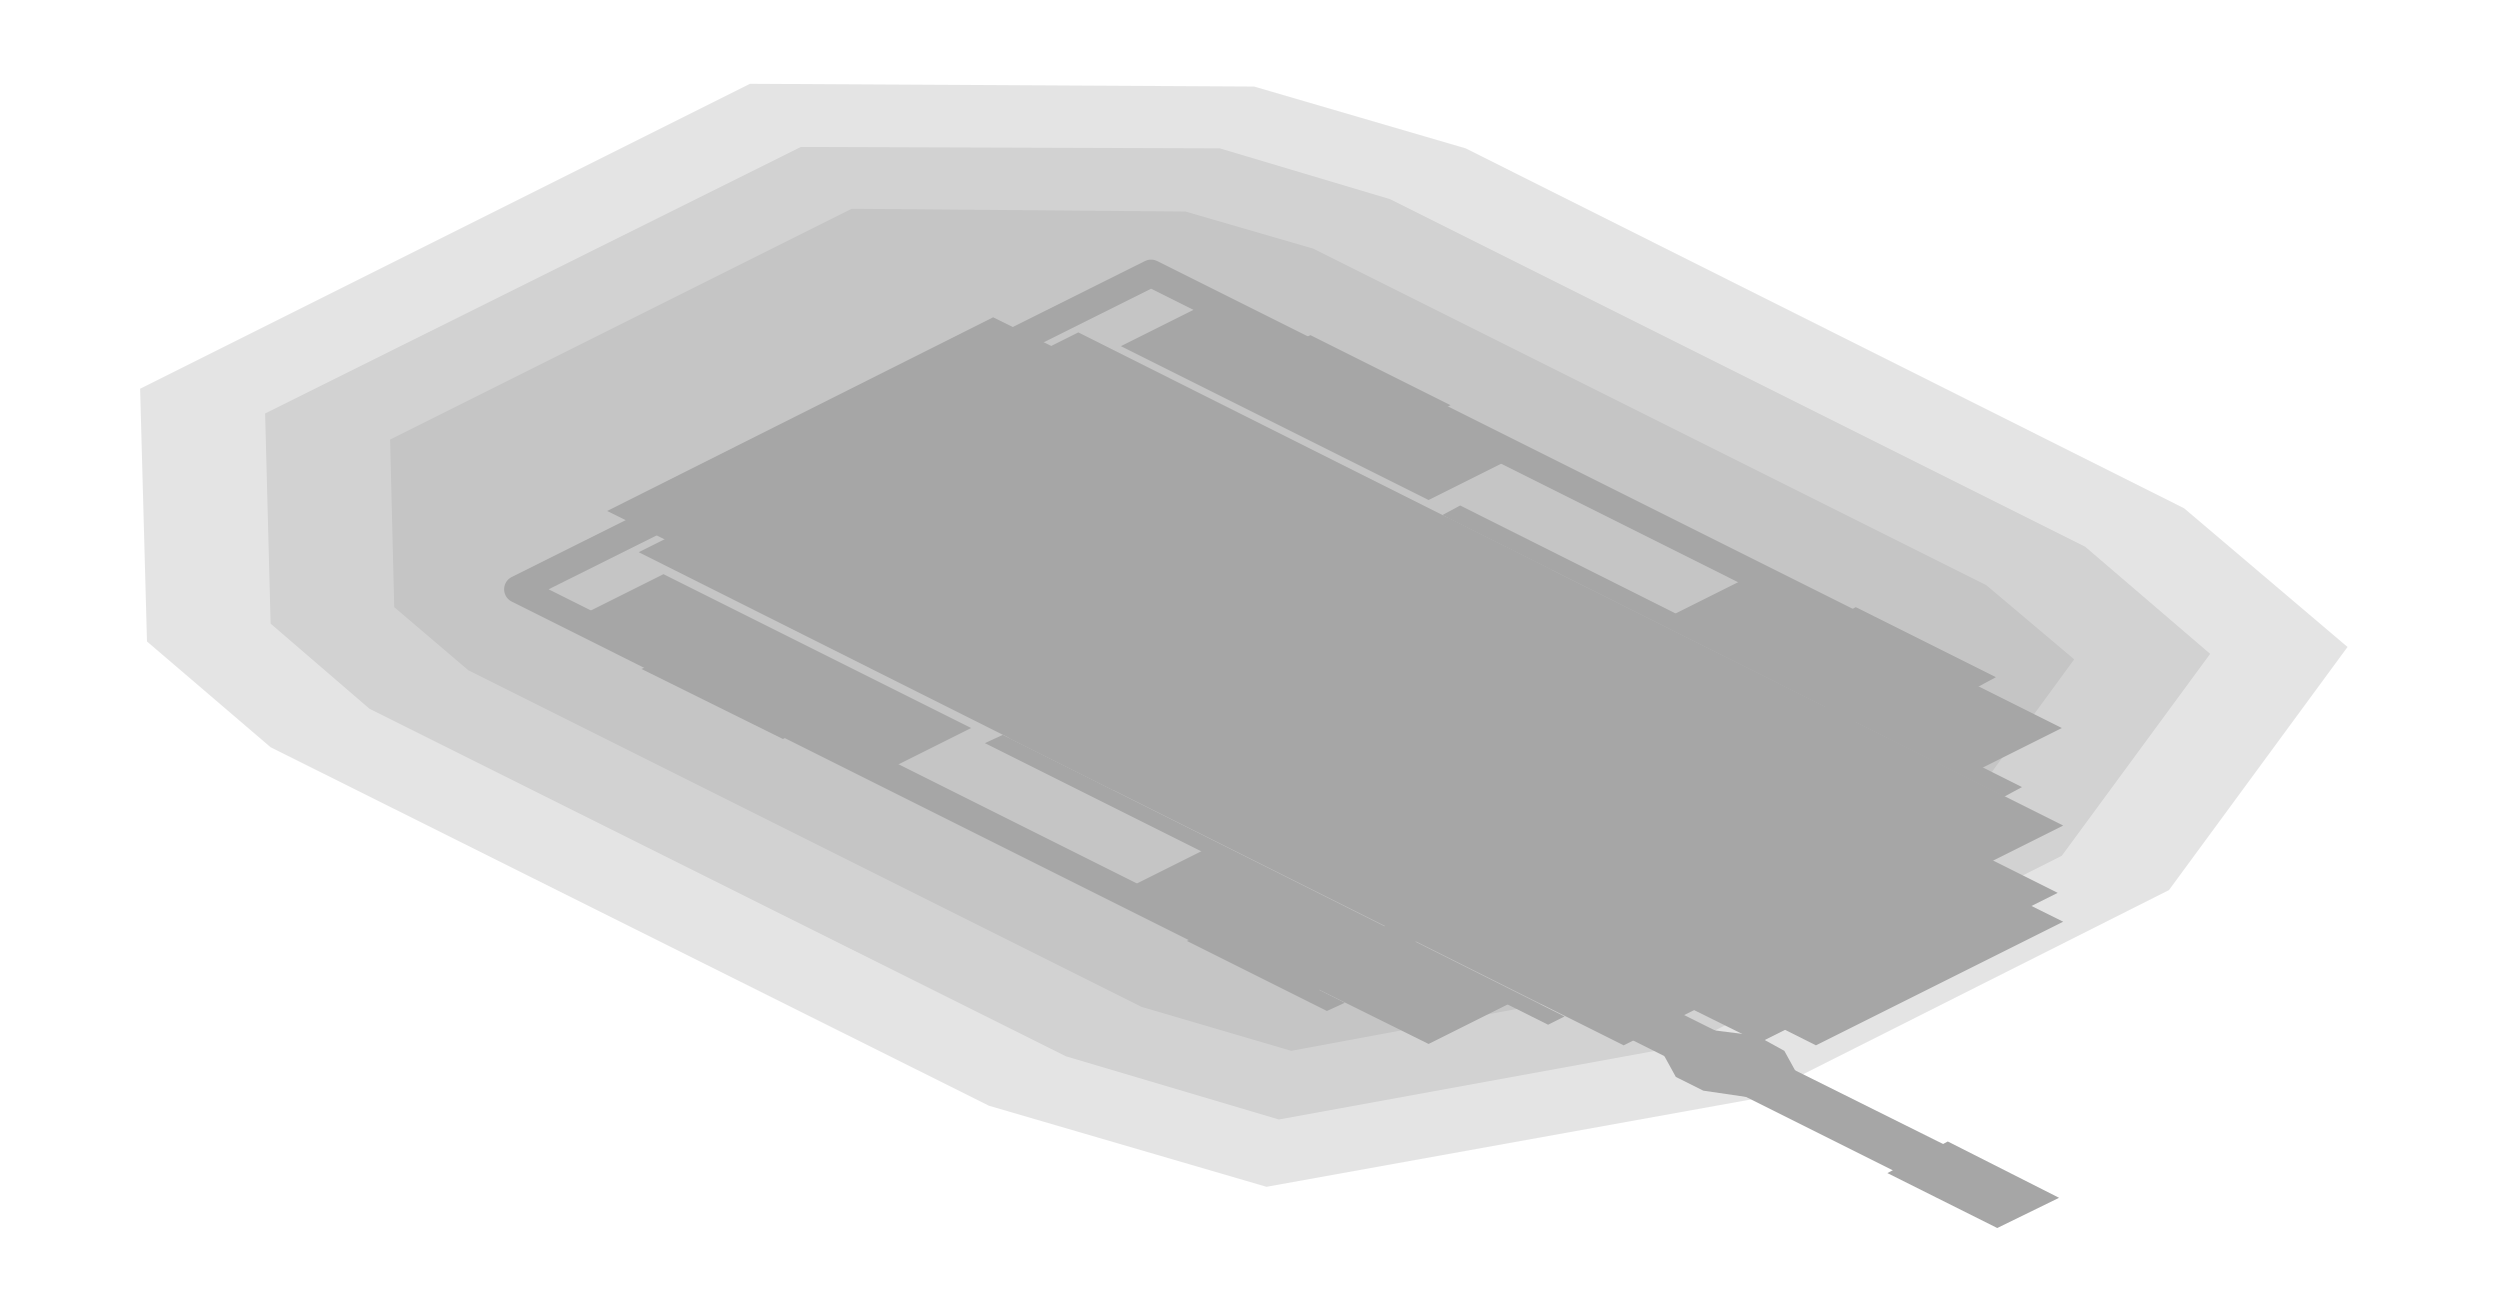
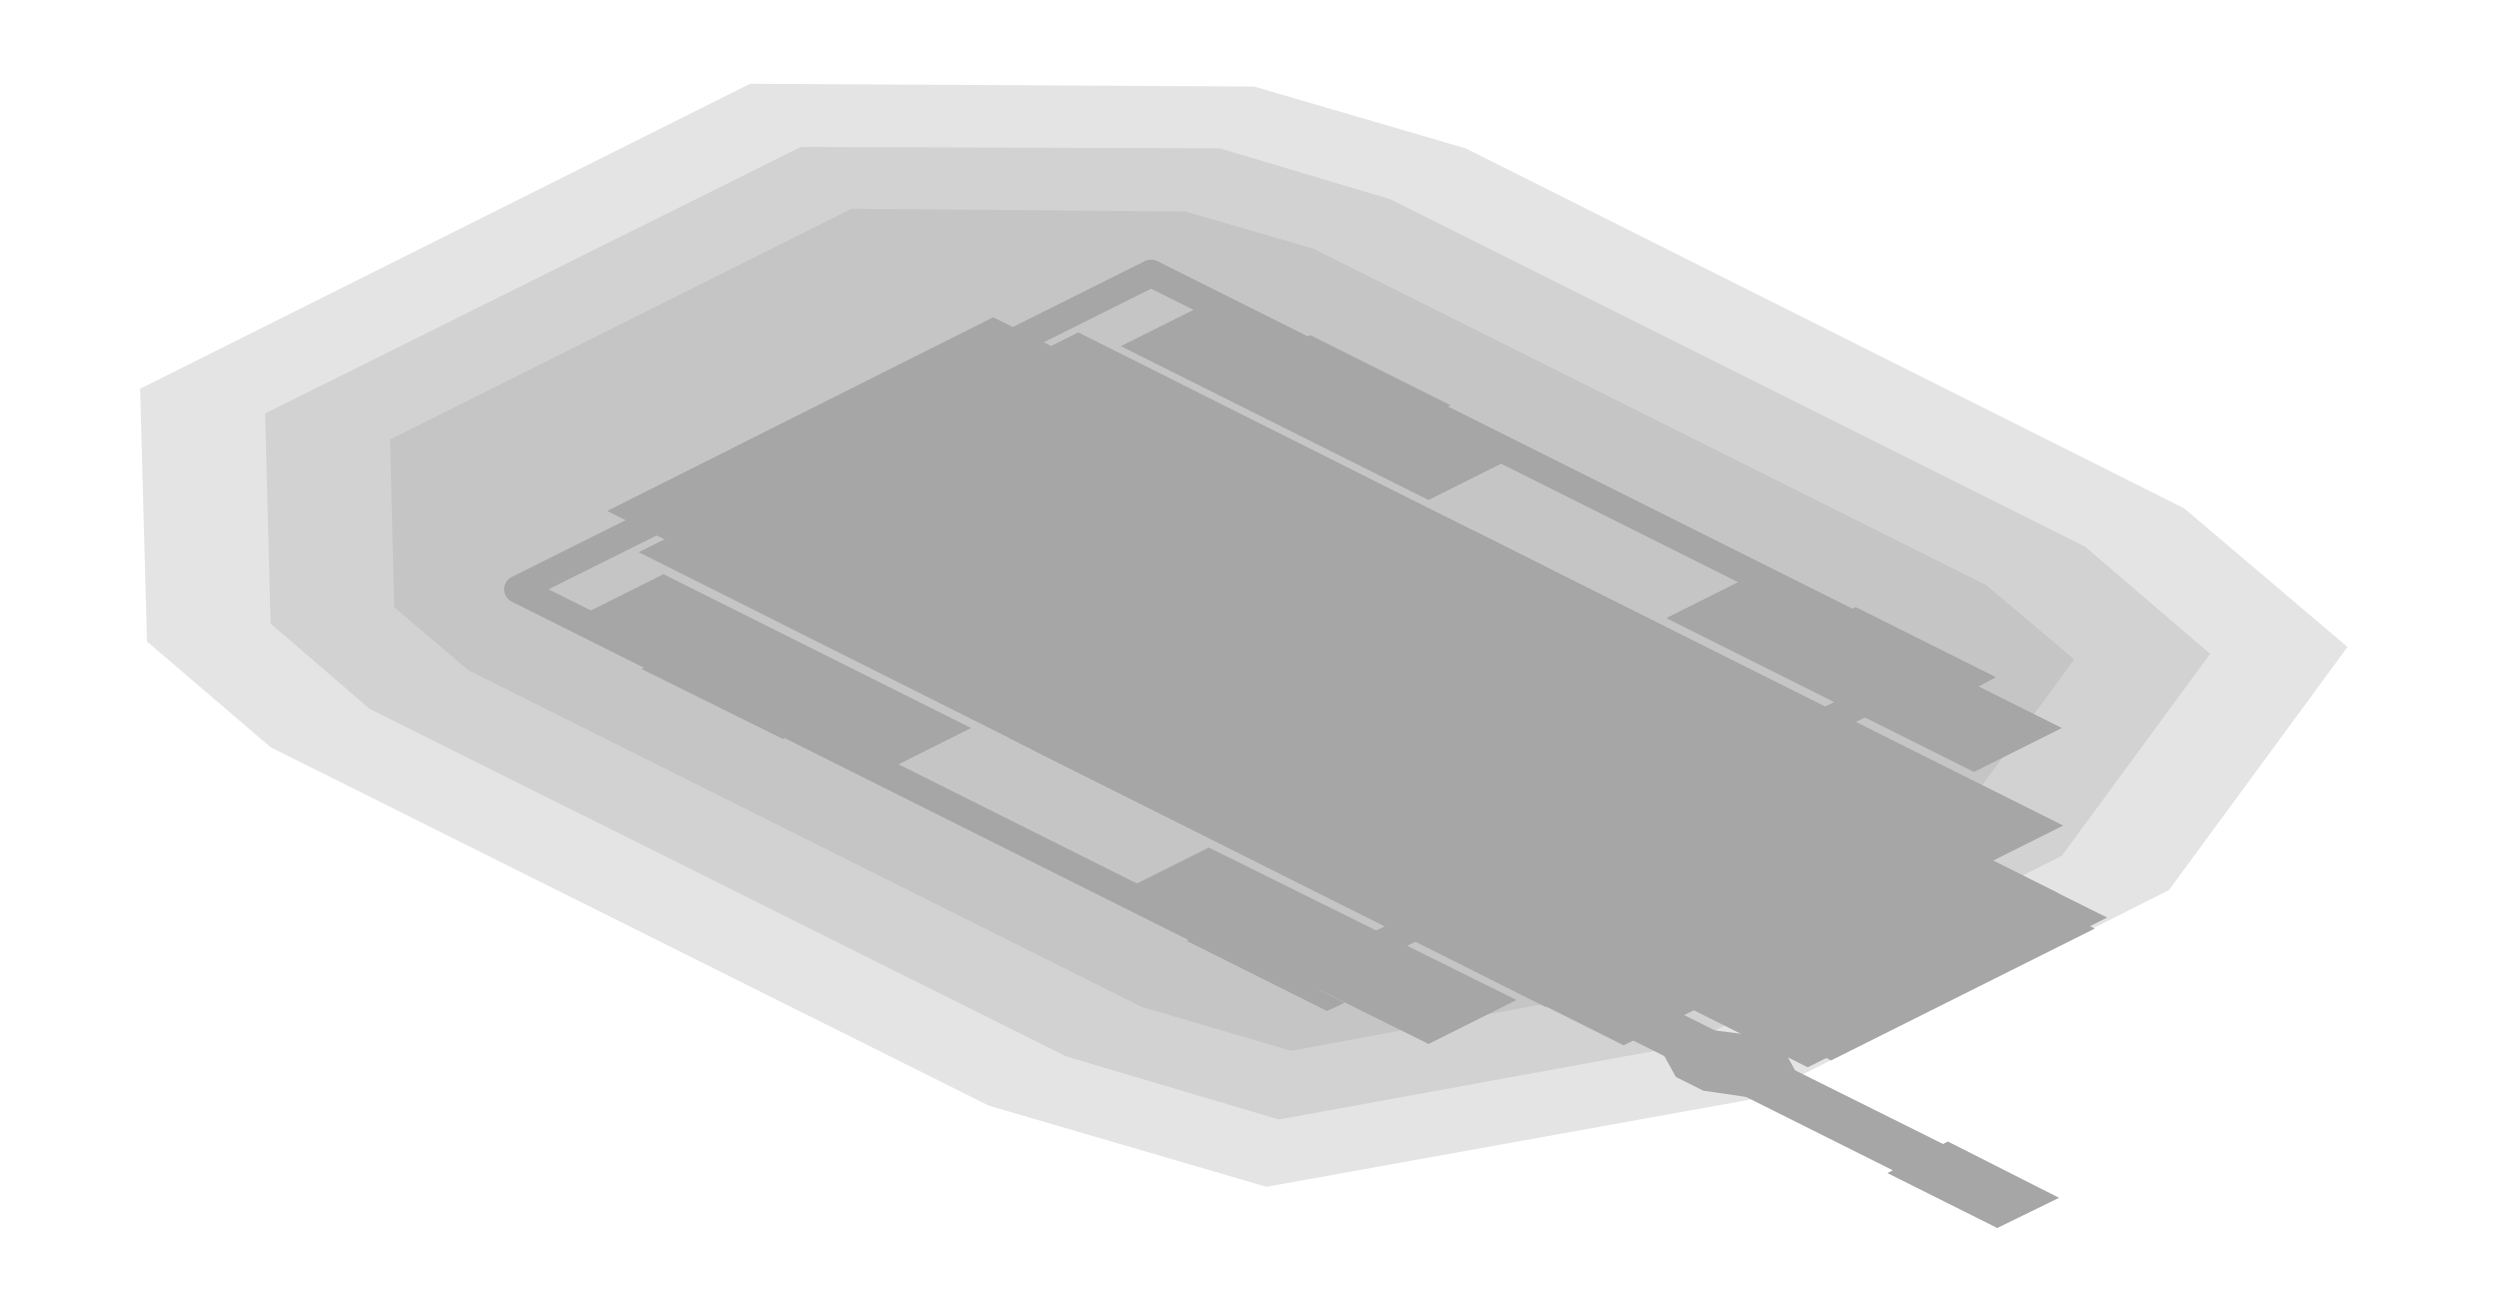
<svg xmlns="http://www.w3.org/2000/svg" width="182" height="94" viewBox="0 0 182 94">
  <g opacity="0.35">
    <polygon points="170.9,47.1 157.9,64.8 127.7,80 92.2,86.4 72,80.5 19.7,54.4 10.7,46.7 10.2,28.3 54.6,6.1 91.3,6.3 106.7,10.8 159,37" fill="#000000" fill-opacity="0.3" />
    <polygon points="160.9,47.6 150.1,62.3 122.7,76.1 93.1,81.5 77.6,76.9 26.9,51.6 19.7,45.4 19.3,30.1 58.3,10.7 88.8,10.8 101.2,14.5 151.8,39.8" fill="#000000" fill-opacity="0.3" />
    <polygon points="151,48 142.3,59.9 117.7,72.1 94,76.5 83.1,73.3 34.1,48.8 28.7,44.2 28.4,32 62,15.2 86.3,15.4 95.6,18.1 144.6,42.6" fill="#000000" fill-opacity="0.3" />
    <polygon points="83.8,19.9 141,48.5 94.9,71.5 37.7,42.9" fill="none" stroke="#000000" stroke-width="2" stroke-linejoin="round" />
+     <polygon points="88,61.7 110.4,72.8 104,76 81.6,64.9" fill="#000000" />
+     <polygon points="127.7,41.8 150.1,53 143.7,56.2 121.3,45" fill="#000000" />
    <polygon points="48.3,41.8 70.7,53 64.3,56.2 41.9,45" fill="#000000" />
    <polygon points="88,22 110.4,33.2 104,36.4 81.6,25.2" fill="#000000" />
-     <polygon points="88,61.7 110.4,72.8 104,76 81.6,64.9" fill="#000000" />
-     <polygon points="127.7,41.8 150.1,53 143.7,56.2 121.3,45" fill="#000000" />
    <polygon points="48,48.1 58.2,53.2 57,53.8 46.7,48.7" fill="#000000" />
    <polygon points="95.4,24.4 105.6,29.5 104.3,30.1 94.1,25" fill="#000000" />
    <polygon points="87.7,67.9 97.9,73 96.6,73.6 86.4,68.5" fill="#000000" />
    <polygon points="135.1,44.2 145.3,49.3 144,50 133.8,44.9" fill="#000000" />
    <polygon points="80.8,28.6 136.1,56.2 110.5,69 55.2,41.4" fill="#000000" />
-     <polygon points="105.4,37.7 150.2,60.1 118.2,76.1 73.4,53.7" fill="#000000" />
+     <polygon points="105.4,37.7 144.5,57.3 112.5,73.3 73.4,53.7" fill="#000000" />
+     <polygon points="107.4,38.7 150.2,60.1 118.2,76.1 75.4,54.7" fill="#000000" />
    <polygon points="78.5,24.2 113,41.5 81,57.5 46.5,40.2" fill="#000000" />
-     <polygon points="73,53.5 113.9,74 112.7,74.6 71.7,54.1" fill="#000000" />
-     <polygon points="106.3,36.8 147.2,57.3 145.9,58 105,37.5" fill="#000000" />
    <polygon points="72.3,23.1 80,26.9 51.9,41 44.2,37.2" fill="#000000" />
-     <polygon points="102.2,39.3 123.9,50.2 98.3,63 76.6,52.1" fill="#000000" />
-     <polygon points="104.7,39.3 129,51.4 100.9,65.5 76.6,53.4" fill="#000000" />
-     <polygon points="107.3,41.8 129,52.7 103.4,65.5 81.7,54.6" fill="#000000" />
+     <polygon points="102.2,39.3 126.5,51.4 100.9,64.2 76.6,52.1" fill="#000000" />
    <polygon points="98.3,39.9 106.3,43.9 85.8,54.1 77.8,50.2" fill="#000000" />
-     <polygon points="117.2,49.4 121.9,51.7 101.5,62 96.7,59.6" fill="#000000" />
+     <polygon points="104.3,42.9 108.4,45 88,55.2 83.9,53.2" fill="#000000" />
    <polygon points="122.8,66.9 134.5,72.7 128.1,75.9 116.4,70.1" fill="#000000" />
    <polygon points="138.2,59.2 149.8,65 143.4,68.2 131.8,62.4" fill="#000000" />
    <polygon points="118.1,72.6 120.6,72.9 143.7,84.4 144.4,85.7 142.5,86.6 140,86.3 117,74.8 116.3,73.5" fill="#000000" />
    <polygon points="123.9,74.9 127.9,75.4 129.9,76.5 131,78.5 128.1,80 124,79.4 122,78.4 120.9,76.4" fill="#000000" />
    <polygon points="141.8,83.1 149.9,87.2 145.4,89.4 137.4,85.4" fill="#000000" />
    <polygon points="116.3,54.6 129,54.6 140.1,60.2 140.1,66.5 131.1,71 118.3,71 107.3,65.5 107.3,59.1" fill="#000000" />
    <polygon points="117.6,54.7 131.8,54.7 143.7,60.7 143.7,67.8 133.6,72.8 119.4,72.8 107.5,66.9 107.5,59.8" fill="#000000" />
-     <polygon points="125.8,55 150.2,67.1 132.2,76.1 107.9,63.9" fill="#000000" />
+     <polygon points="126.5,53.4 153.4,66.8 131.6,77.7 104.7,64.2" fill="#000000" />
+     <polygon points="132.2,57.5 152.5,67.6 133.3,77.2 113,67.1" fill="#000000" />
+     <polygon points="133.3,59.3 150.5,67.9 133.9,76.3 116.6,67.6" fill="#000000" />
+     <polygon points="133.9,61.5 147.7,68.5 134.9,74.9 121.1,67.9" fill="#000000" />
    <polygon points="110.4,55 113.4,54.8 124.3,60.3 124,61.8 121.6,63 118.5,63.1 107.7,57.7 108,56.2" fill="#000000" />
    <polygon points="88.1,45.1 90.7,44.6 114.1,56.3 113.1,57.6 110.6,58 87.2,46.3" fill="#000000" />
  </g>
</svg>
